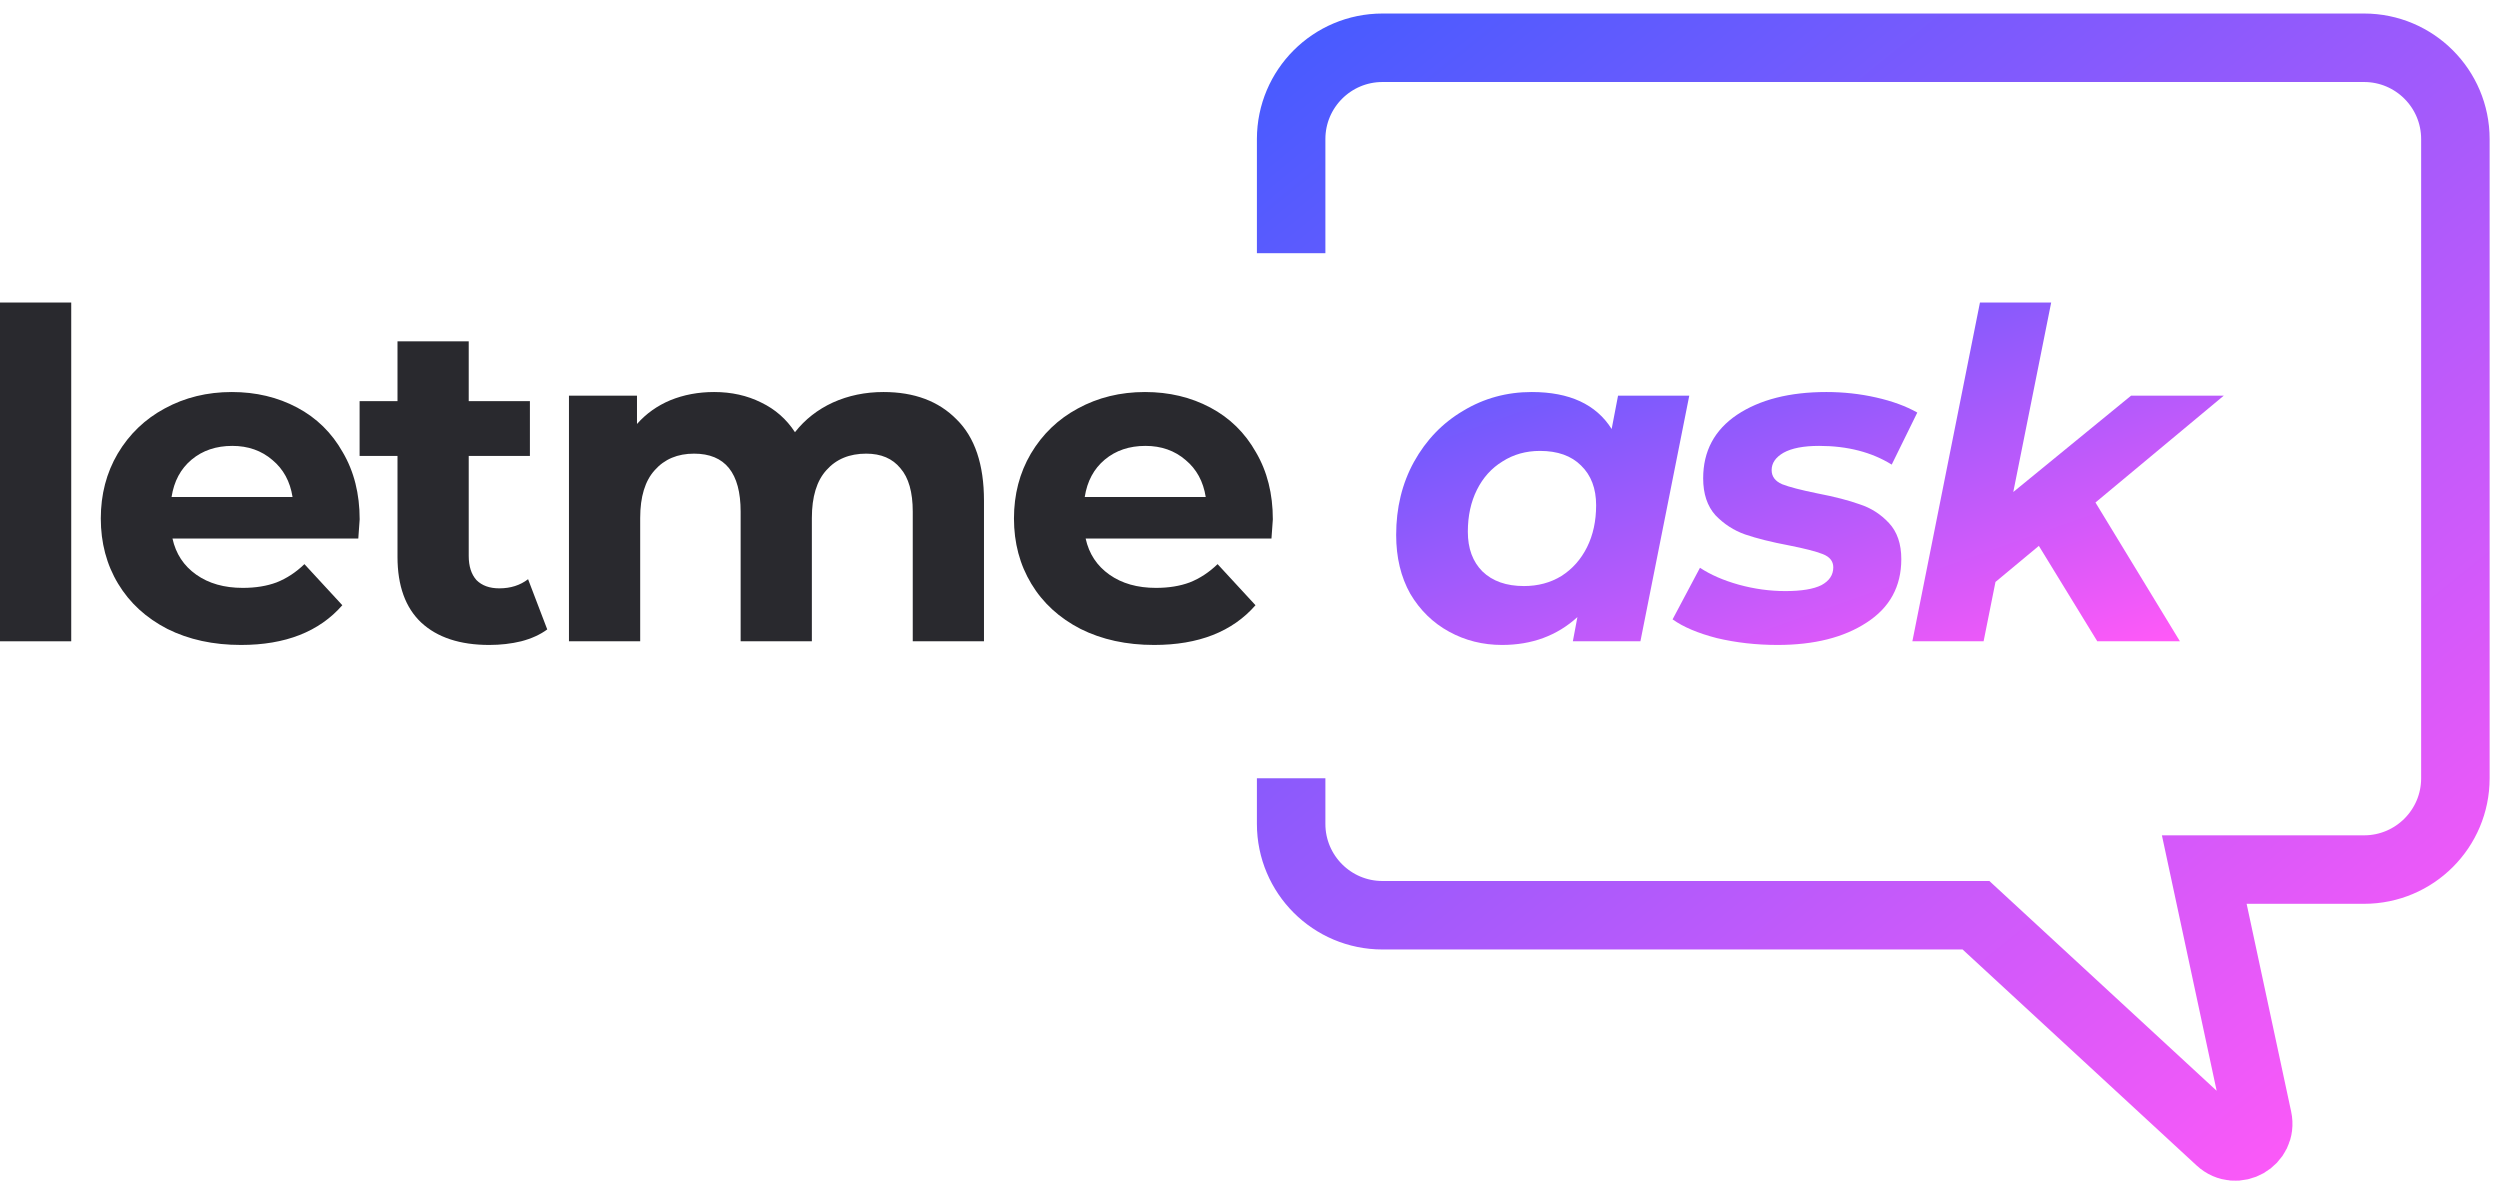
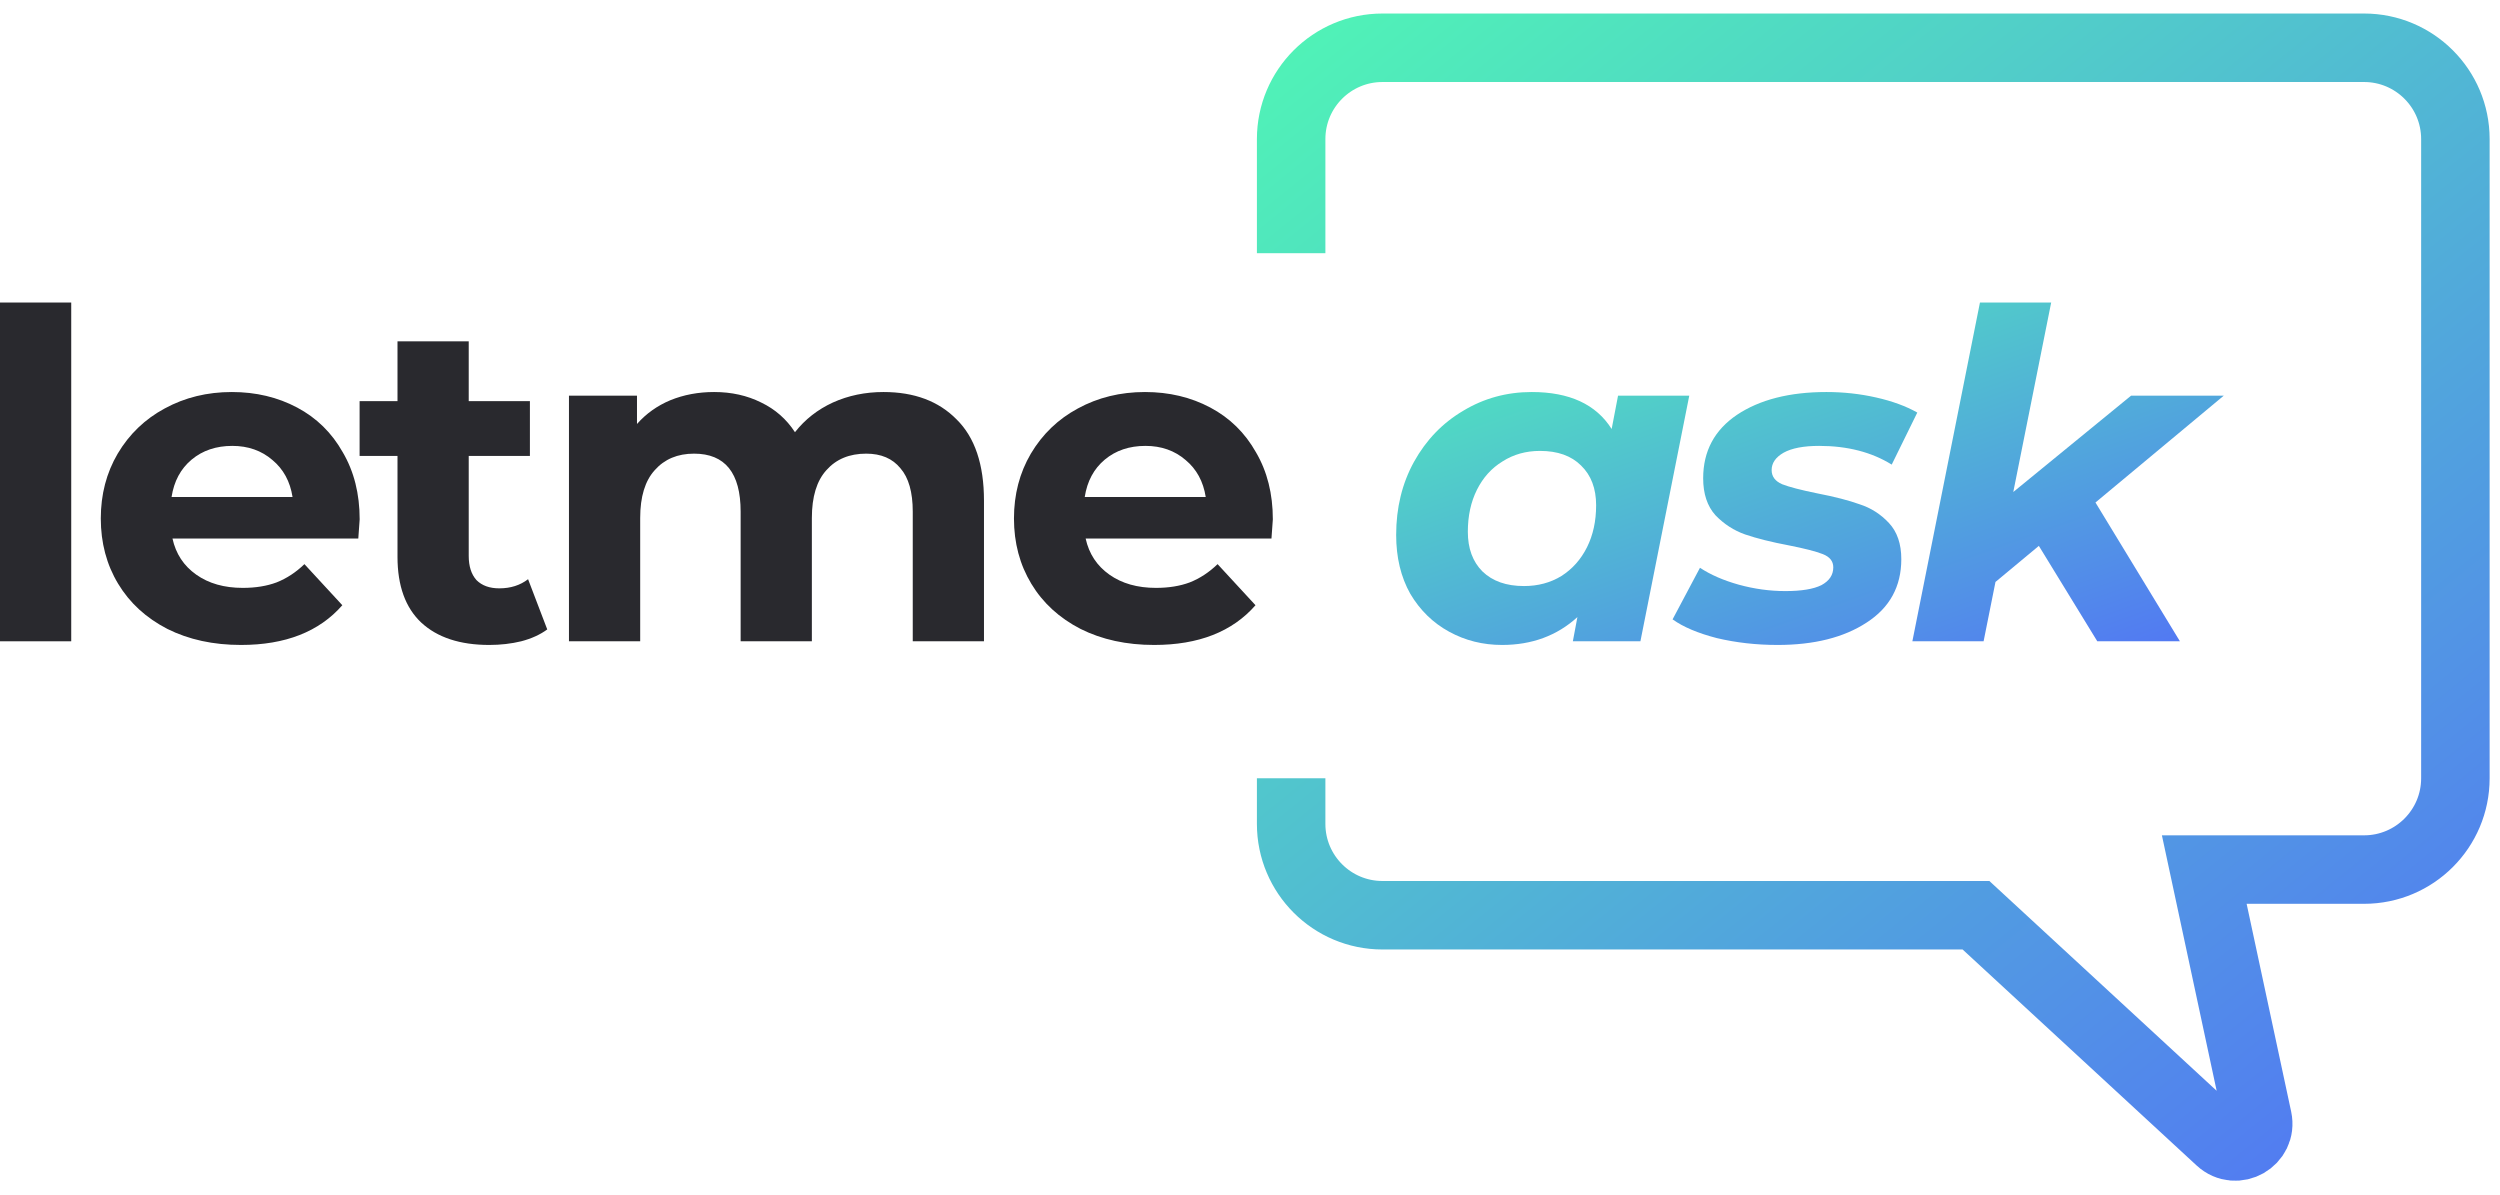
- <svg xmlns="http://www.w3.org/2000/svg" width="157" height="75" viewBox="0 0 157 75" fill="none">
-   <path d="M0 18.999H4.473V40.273H0V18.999Z" fill="#29292E" />
-   <path d="M22.587 32.618C22.587 32.675 22.558 33.077 22.501 33.822H10.832C11.042 34.778 11.539 35.533 12.323 36.087C13.106 36.642 14.081 36.919 15.247 36.919C16.05 36.919 16.757 36.804 17.369 36.575C18 36.326 18.583 35.944 19.118 35.428L21.498 38.008C20.045 39.671 17.923 40.503 15.133 40.503C13.393 40.503 11.854 40.168 10.516 39.499C9.178 38.811 8.146 37.865 7.42 36.661C6.693 35.457 6.33 34.09 6.33 32.561C6.33 31.051 6.684 29.694 7.391 28.489C8.117 27.266 9.102 26.32 10.344 25.651C11.606 24.963 13.011 24.619 14.559 24.619C16.069 24.619 17.436 24.944 18.659 25.593C19.883 26.243 20.838 27.18 21.526 28.403C22.234 29.608 22.587 31.012 22.587 32.618ZM14.588 28.002C13.575 28.002 12.724 28.289 12.036 28.862C11.348 29.436 10.927 30.219 10.774 31.213H18.372C18.22 30.238 17.799 29.464 17.111 28.891C16.423 28.298 15.582 28.002 14.588 28.002Z" fill="#29292E" />
-   <path d="M34.367 39.528C33.928 39.853 33.383 40.102 32.733 40.273C32.102 40.426 31.433 40.503 30.726 40.503C28.891 40.503 27.467 40.035 26.454 39.098C25.46 38.161 24.963 36.785 24.963 34.969V28.633H22.583V25.192H24.963V21.436H29.436V25.192H33.278V28.633H29.436V34.912C29.436 35.562 29.598 36.068 29.923 36.431C30.267 36.776 30.745 36.948 31.357 36.948C32.064 36.948 32.666 36.756 33.163 36.374L34.367 39.528Z" fill="#29292E" />
-   <path d="M55.486 24.619C57.417 24.619 58.946 25.192 60.074 26.339C61.221 27.467 61.794 29.168 61.794 31.443V40.273H57.321V32.131C57.321 30.907 57.063 29.999 56.547 29.407C56.05 28.795 55.333 28.489 54.397 28.489C53.345 28.489 52.514 28.833 51.902 29.522C51.291 30.191 50.985 31.194 50.985 32.532V40.273H46.512V32.131C46.512 29.703 45.537 28.489 43.587 28.489C42.555 28.489 41.733 28.833 41.122 29.522C40.51 30.191 40.204 31.194 40.204 32.532V40.273H35.731V24.848H40.003V26.626C40.577 25.976 41.275 25.479 42.096 25.135C42.938 24.791 43.855 24.619 44.849 24.619C45.938 24.619 46.923 24.838 47.802 25.278C48.681 25.699 49.389 26.32 49.924 27.142C50.555 26.339 51.348 25.718 52.304 25.278C53.279 24.838 54.339 24.619 55.486 24.619Z" fill="#29292E" />
-   <path d="M79.934 32.618C79.934 32.675 79.906 33.077 79.848 33.822H68.179C68.389 34.778 68.886 35.533 69.67 36.087C70.454 36.642 71.428 36.919 72.594 36.919C73.397 36.919 74.104 36.804 74.716 36.575C75.347 36.326 75.93 35.944 76.465 35.428L78.845 38.008C77.392 39.671 75.27 40.503 72.48 40.503C70.74 40.503 69.201 40.168 67.864 39.499C66.525 38.811 65.493 37.865 64.767 36.661C64.041 35.457 63.677 34.09 63.677 32.561C63.677 31.051 64.031 29.694 64.738 28.489C65.465 27.266 66.449 26.32 67.692 25.651C68.953 24.963 70.358 24.619 71.906 24.619C73.416 24.619 74.783 24.944 76.006 25.593C77.23 26.243 78.185 27.18 78.874 28.403C79.581 29.608 79.934 31.012 79.934 32.618ZM71.935 28.002C70.922 28.002 70.071 28.289 69.383 28.862C68.695 29.436 68.275 30.219 68.121 31.213H75.72C75.567 30.238 75.146 29.464 74.458 28.891C73.77 28.298 72.929 28.002 71.935 28.002Z" fill="#29292E" />
-   <path d="M106.086 24.848L103.018 40.273H98.775L99.061 38.754C97.781 39.92 96.204 40.503 94.331 40.503C93.126 40.503 92.018 40.226 91.005 39.671C89.992 39.117 89.179 38.324 88.567 37.292C87.975 36.24 87.679 35.007 87.679 33.593C87.679 31.892 88.051 30.363 88.797 29.006C89.561 27.629 90.594 26.559 91.894 25.794C93.193 25.011 94.627 24.619 96.194 24.619C98.564 24.619 100.237 25.393 101.212 26.941L101.613 24.848H106.086ZM95.707 36.804C96.586 36.804 97.37 36.594 98.058 36.173C98.746 35.734 99.281 35.132 99.664 34.367C100.046 33.602 100.237 32.723 100.237 31.729C100.237 30.678 99.922 29.846 99.291 29.235C98.679 28.623 97.819 28.317 96.71 28.317C95.831 28.317 95.047 28.537 94.359 28.977C93.671 29.397 93.136 29.99 92.754 30.754C92.371 31.519 92.18 32.398 92.18 33.392C92.18 34.444 92.486 35.275 93.098 35.887C93.728 36.498 94.598 36.804 95.707 36.804Z" fill="url(#paint0_linear)" />
-   <path d="M111.632 40.503C110.294 40.503 109.023 40.359 107.819 40.073C106.634 39.767 105.707 39.375 105.038 38.897L106.758 35.657C107.427 36.097 108.239 36.451 109.195 36.718C110.17 36.986 111.145 37.12 112.119 37.12C113.133 37.12 113.888 36.995 114.385 36.747C114.882 36.479 115.13 36.106 115.13 35.629C115.13 35.246 114.91 34.969 114.471 34.797C114.031 34.625 113.324 34.444 112.349 34.252C111.24 34.042 110.323 33.813 109.596 33.564C108.889 33.316 108.268 32.914 107.733 32.36C107.217 31.787 106.959 31.012 106.959 30.038C106.959 28.336 107.666 27.008 109.08 26.052C110.514 25.096 112.387 24.619 114.7 24.619C115.77 24.619 116.812 24.733 117.825 24.963C118.838 25.192 119.698 25.508 120.406 25.909L118.8 29.177C117.538 28.394 116.019 28.002 114.241 28.002C113.266 28.002 112.521 28.145 112.005 28.432C111.508 28.719 111.259 29.082 111.259 29.522C111.259 29.923 111.479 30.219 111.919 30.41C112.358 30.582 113.094 30.774 114.127 30.984C115.216 31.194 116.105 31.424 116.793 31.672C117.5 31.901 118.112 32.293 118.628 32.847C119.144 33.402 119.402 34.157 119.402 35.113C119.402 36.833 118.676 38.161 117.223 39.098C115.79 40.035 113.926 40.503 111.632 40.503Z" fill="url(#paint1_linear)" />
-   <path d="M131.595 31.557L136.899 40.273H131.71L128.04 34.281L125.316 36.546L124.57 40.273H120.097L124.341 18.999H128.814L126.434 30.898L133.831 24.848H139.652L131.595 31.557Z" fill="url(#paint2_linear)" />
-   <path d="M81.084 15.902V8.734C81.084 5.567 83.652 3 86.819 3H148.463C151.63 3 154.198 5.567 154.198 8.734V48.875C154.198 52.042 151.63 54.609 148.463 54.609H138.428L141.782 70.26C142.075 71.628 140.436 72.563 139.408 71.614L124.092 57.477H86.819C83.652 57.477 81.084 54.909 81.084 51.742V48.875" stroke="url(#paint3_linear)" stroke-width="4.301" />
-   <defs>
-     <linearGradient id="paint0_linear" x1="87.679" y1="18.999" x2="99.758" y2="53.111" gradientUnits="userSpaceOnUse">
-       <stop stop-color="#485BFF" />
-       <stop offset="1" stop-color="#FF59F8" />
+ <svg xmlns="http://www.w3.org/2000/svg" xmlns:xlink="http://www.w3.org/1999/xlink" width="157" height="75" viewBox="0 0 157 75" fill="none" version="1.1" id="svg3847">
+   <path d="M0 18.999H4.473V40.273H0V18.999Z" fill="#29292E" id="path3807" />
+   <path d="M22.587 32.618C22.587 32.675 22.558 33.077 22.501 33.822H10.832C11.042 34.778 11.539 35.533 12.323 36.087C13.106 36.642 14.081 36.919 15.247 36.919C16.05 36.919 16.757 36.804 17.369 36.575C18 36.326 18.583 35.944 19.118 35.428L21.498 38.008C20.045 39.671 17.923 40.503 15.133 40.503C13.393 40.503 11.854 40.168 10.516 39.499C9.178 38.811 8.146 37.865 7.42 36.661C6.693 35.457 6.33 34.09 6.33 32.561C6.33 31.051 6.684 29.694 7.391 28.489C8.117 27.266 9.102 26.32 10.344 25.651C11.606 24.963 13.011 24.619 14.559 24.619C16.069 24.619 17.436 24.944 18.659 25.593C19.883 26.243 20.838 27.18 21.526 28.403C22.234 29.608 22.587 31.012 22.587 32.618ZM14.588 28.002C13.575 28.002 12.724 28.289 12.036 28.862C11.348 29.436 10.927 30.219 10.774 31.213H18.372C18.22 30.238 17.799 29.464 17.111 28.891C16.423 28.298 15.582 28.002 14.588 28.002Z" fill="#29292E" id="path3809" />
+   <path d="M34.367 39.528C33.928 39.853 33.383 40.102 32.733 40.273C32.102 40.426 31.433 40.503 30.726 40.503C28.891 40.503 27.467 40.035 26.454 39.098C25.46 38.161 24.963 36.785 24.963 34.969V28.633H22.583V25.192H24.963V21.436H29.436V25.192H33.278V28.633H29.436V34.912C29.436 35.562 29.598 36.068 29.923 36.431C30.267 36.776 30.745 36.948 31.357 36.948C32.064 36.948 32.666 36.756 33.163 36.374L34.367 39.528Z" fill="#29292E" id="path3811" />
+   <path d="M55.486 24.619C57.417 24.619 58.946 25.192 60.074 26.339C61.221 27.467 61.794 29.168 61.794 31.443V40.273H57.321V32.131C57.321 30.907 57.063 29.999 56.547 29.407C56.05 28.795 55.333 28.489 54.397 28.489C53.345 28.489 52.514 28.833 51.902 29.522C51.291 30.191 50.985 31.194 50.985 32.532V40.273H46.512V32.131C46.512 29.703 45.537 28.489 43.587 28.489C42.555 28.489 41.733 28.833 41.122 29.522C40.51 30.191 40.204 31.194 40.204 32.532V40.273H35.731V24.848H40.003V26.626C40.577 25.976 41.275 25.479 42.096 25.135C42.938 24.791 43.855 24.619 44.849 24.619C45.938 24.619 46.923 24.838 47.802 25.278C48.681 25.699 49.389 26.32 49.924 27.142C50.555 26.339 51.348 25.718 52.304 25.278C53.279 24.838 54.339 24.619 55.486 24.619Z" fill="#29292E" id="path3813" />
+   <path d="M79.934 32.618C79.934 32.675 79.906 33.077 79.848 33.822H68.179C68.389 34.778 68.886 35.533 69.67 36.087C70.454 36.642 71.428 36.919 72.594 36.919C73.397 36.919 74.104 36.804 74.716 36.575C75.347 36.326 75.93 35.944 76.465 35.428L78.845 38.008C77.392 39.671 75.27 40.503 72.48 40.503C70.74 40.503 69.201 40.168 67.864 39.499C66.525 38.811 65.493 37.865 64.767 36.661C64.041 35.457 63.677 34.09 63.677 32.561C63.677 31.051 64.031 29.694 64.738 28.489C65.465 27.266 66.449 26.32 67.692 25.651C68.953 24.963 70.358 24.619 71.906 24.619C73.416 24.619 74.783 24.944 76.006 25.593C77.23 26.243 78.185 27.18 78.874 28.403C79.581 29.608 79.934 31.012 79.934 32.618ZM71.935 28.002C70.922 28.002 70.071 28.289 69.383 28.862C68.695 29.436 68.275 30.219 68.121 31.213H75.72C75.567 30.238 75.146 29.464 74.458 28.891C73.77 28.298 72.929 28.002 71.935 28.002Z" fill="#29292E" id="path3815" />
+   <path d="M106.086 24.848L103.018 40.273H98.775L99.061 38.754C97.781 39.92 96.204 40.503 94.331 40.503C93.126 40.503 92.018 40.226 91.005 39.671C89.992 39.117 89.179 38.324 88.567 37.292C87.975 36.24 87.679 35.007 87.679 33.593C87.679 31.892 88.051 30.363 88.797 29.006C89.561 27.629 90.594 26.559 91.894 25.794C93.193 25.011 94.627 24.619 96.194 24.619C98.564 24.619 100.237 25.393 101.212 26.941L101.613 24.848H106.086ZM95.707 36.804C96.586 36.804 97.37 36.594 98.058 36.173C98.746 35.734 99.281 35.132 99.664 34.367C100.046 33.602 100.237 32.723 100.237 31.729C100.237 30.678 99.922 29.846 99.291 29.235C98.679 28.623 97.819 28.317 96.71 28.317C95.831 28.317 95.047 28.537 94.359 28.977C93.671 29.397 93.136 29.99 92.754 30.754C92.371 31.519 92.18 32.398 92.18 33.392C92.18 34.444 92.486 35.275 93.098 35.887C93.728 36.498 94.598 36.804 95.707 36.804Z" fill="url(#paint0_linear)" id="path3817" style="fill-opacity:1;fill:url(#linearGradient4683)" />
+   <path d="M111.632 40.503C110.294 40.503 109.023 40.359 107.819 40.073C106.634 39.767 105.707 39.375 105.038 38.897L106.758 35.657C107.427 36.097 108.239 36.451 109.195 36.718C110.17 36.986 111.145 37.12 112.119 37.12C113.133 37.12 113.888 36.995 114.385 36.747C114.882 36.479 115.13 36.106 115.13 35.629C115.13 35.246 114.91 34.969 114.471 34.797C114.031 34.625 113.324 34.444 112.349 34.252C111.24 34.042 110.323 33.813 109.596 33.564C108.889 33.316 108.268 32.914 107.733 32.36C107.217 31.787 106.959 31.012 106.959 30.038C106.959 28.336 107.666 27.008 109.08 26.052C110.514 25.096 112.387 24.619 114.7 24.619C115.77 24.619 116.812 24.733 117.825 24.963C118.838 25.192 119.698 25.508 120.406 25.909L118.8 29.177C117.538 28.394 116.019 28.002 114.241 28.002C113.266 28.002 112.521 28.145 112.005 28.432C111.508 28.719 111.259 29.082 111.259 29.522C111.259 29.923 111.479 30.219 111.919 30.41C112.358 30.582 113.094 30.774 114.127 30.984C115.216 31.194 116.105 31.424 116.793 31.672C117.5 31.901 118.112 32.293 118.628 32.847C119.144 33.402 119.402 34.157 119.402 35.113C119.402 36.833 118.676 38.161 117.223 39.098C115.79 40.035 113.926 40.503 111.632 40.503Z" fill="url(#paint1_linear)" id="path3819" />
+   <path d="M131.595 31.557L136.899 40.273H131.71L128.04 34.281L125.316 36.546L124.57 40.273H120.097L124.341 18.999H128.814L126.434 30.898L133.831 24.848H139.652L131.595 31.557Z" fill="url(#paint2_linear)" id="path3821" />
+   <path d="M81.084 15.902V8.734C81.084 5.567 83.652 3 86.819 3H148.463C151.63 3 154.198 5.567 154.198 8.734V48.875C154.198 52.042 151.63 54.609 148.463 54.609H138.428L141.782 70.26C142.075 71.628 140.436 72.563 139.408 71.614L124.092 57.477H86.819C83.652 57.477 81.084 54.909 81.084 51.742V48.875" id="path3823" stroke-width="4.301" stroke="url(#paint3_linear)" />
+   <defs id="defs3845">
+     <linearGradient gradientUnits="userSpaceOnUse" y2="53.111" x2="99.758" y1="18.999" x1="87.679" id="linearGradient4689">
+       <stop id="stop4685" stop-color="#485BFF" style="stop-color:#50f2b7;stop-opacity:1" />
+       <stop id="stop4687" stop-color="#FF59F8" offset="1" style="stop-color:#527af2;stop-opacity:1" />
+     </linearGradient>
+     <linearGradient gradientUnits="userSpaceOnUse" y2="53.111" x2="99.758" y1="18.999" x1="87.679" id="linearGradient4681" spreadMethod="pad">
+       <stop id="stop4677" stop-color="#485BFF" style="stop-color:#e3f4d7;stop-opacity:1" />
+       <stop id="stop4679" stop-color="#FF59F8" offset="1" />
+     </linearGradient>
+     <linearGradient gradientUnits="userSpaceOnUse" y2="53.111" x2="99.758" y1="18.999" x1="87.679" id="linearGradient4675">
+       <stop id="stop4671" stop-color="#485BFF" style="stop-color:#50f2b7;stop-opacity:1" />
+       <stop id="stop4673" stop-color="#FF59F8" offset="1" />
+     </linearGradient>
+     <linearGradient id="paint0_linear" x1="87.679" y1="18.999" x2="99.758" y2="53.111" gradientUnits="userSpaceOnUse" xlink:href="#linearGradient4681">
+       <stop stop-color="#485BFF" id="stop3825" />
+       <stop offset="1" stop-color="#FF59F8" id="stop3827" />
    </linearGradient>
    <linearGradient id="paint1_linear" x1="87.679" y1="18.999" x2="99.758" y2="53.111" gradientUnits="userSpaceOnUse">
-       <stop stop-color="#485BFF" />
-       <stop offset="1" stop-color="#FF59F8" />
+       <stop stop-color="#485BFF" id="stop3830" style="stop-color:#50f2b7;stop-opacity:1" />
+       <stop offset="1" stop-color="#FF59F8" id="stop3832" style="stop-color:#527af2;stop-opacity:1" />
    </linearGradient>
    <linearGradient id="paint2_linear" x1="87.679" y1="18.999" x2="99.758" y2="53.111" gradientUnits="userSpaceOnUse">
-       <stop stop-color="#485BFF" />
-       <stop offset="1" stop-color="#FF59F8" />
+       <stop stop-color="#485BFF" id="stop3835" style="stop-color:#50f2b7;stop-opacity:1" />
+       <stop offset="1" stop-color="#FF59F8" id="stop3837" style="stop-color:#527af2;stop-opacity:1" />
    </linearGradient>
-     <linearGradient id="paint3_linear" x1="81.084" y1="3" x2="141.295" y2="77.547" gradientUnits="userSpaceOnUse">
-       <stop stop-color="#485BFF" />
-       <stop offset="1" stop-color="#FF59F8" />
+     <linearGradient id="paint3_linear" x1="81.084" y1="3" x2="141.295" y2="77.547" gradientUnits="userSpaceOnUse" xlink:href="#paint0_linear">
+       <stop stop-color="#485BFF" id="stop3840" style="stop-color:#50f2b7;stop-opacity:1" />
+       <stop offset="1" stop-color="#FF59F8" id="stop3842" style="stop-color:#527af2;stop-opacity:1" />
    </linearGradient>
+     <linearGradient xlink:href="#linearGradient4689" id="linearGradient4683" gradientUnits="userSpaceOnUse" x1="87.679" y1="18.999" x2="99.758" y2="53.111" />
  </defs>
</svg>
